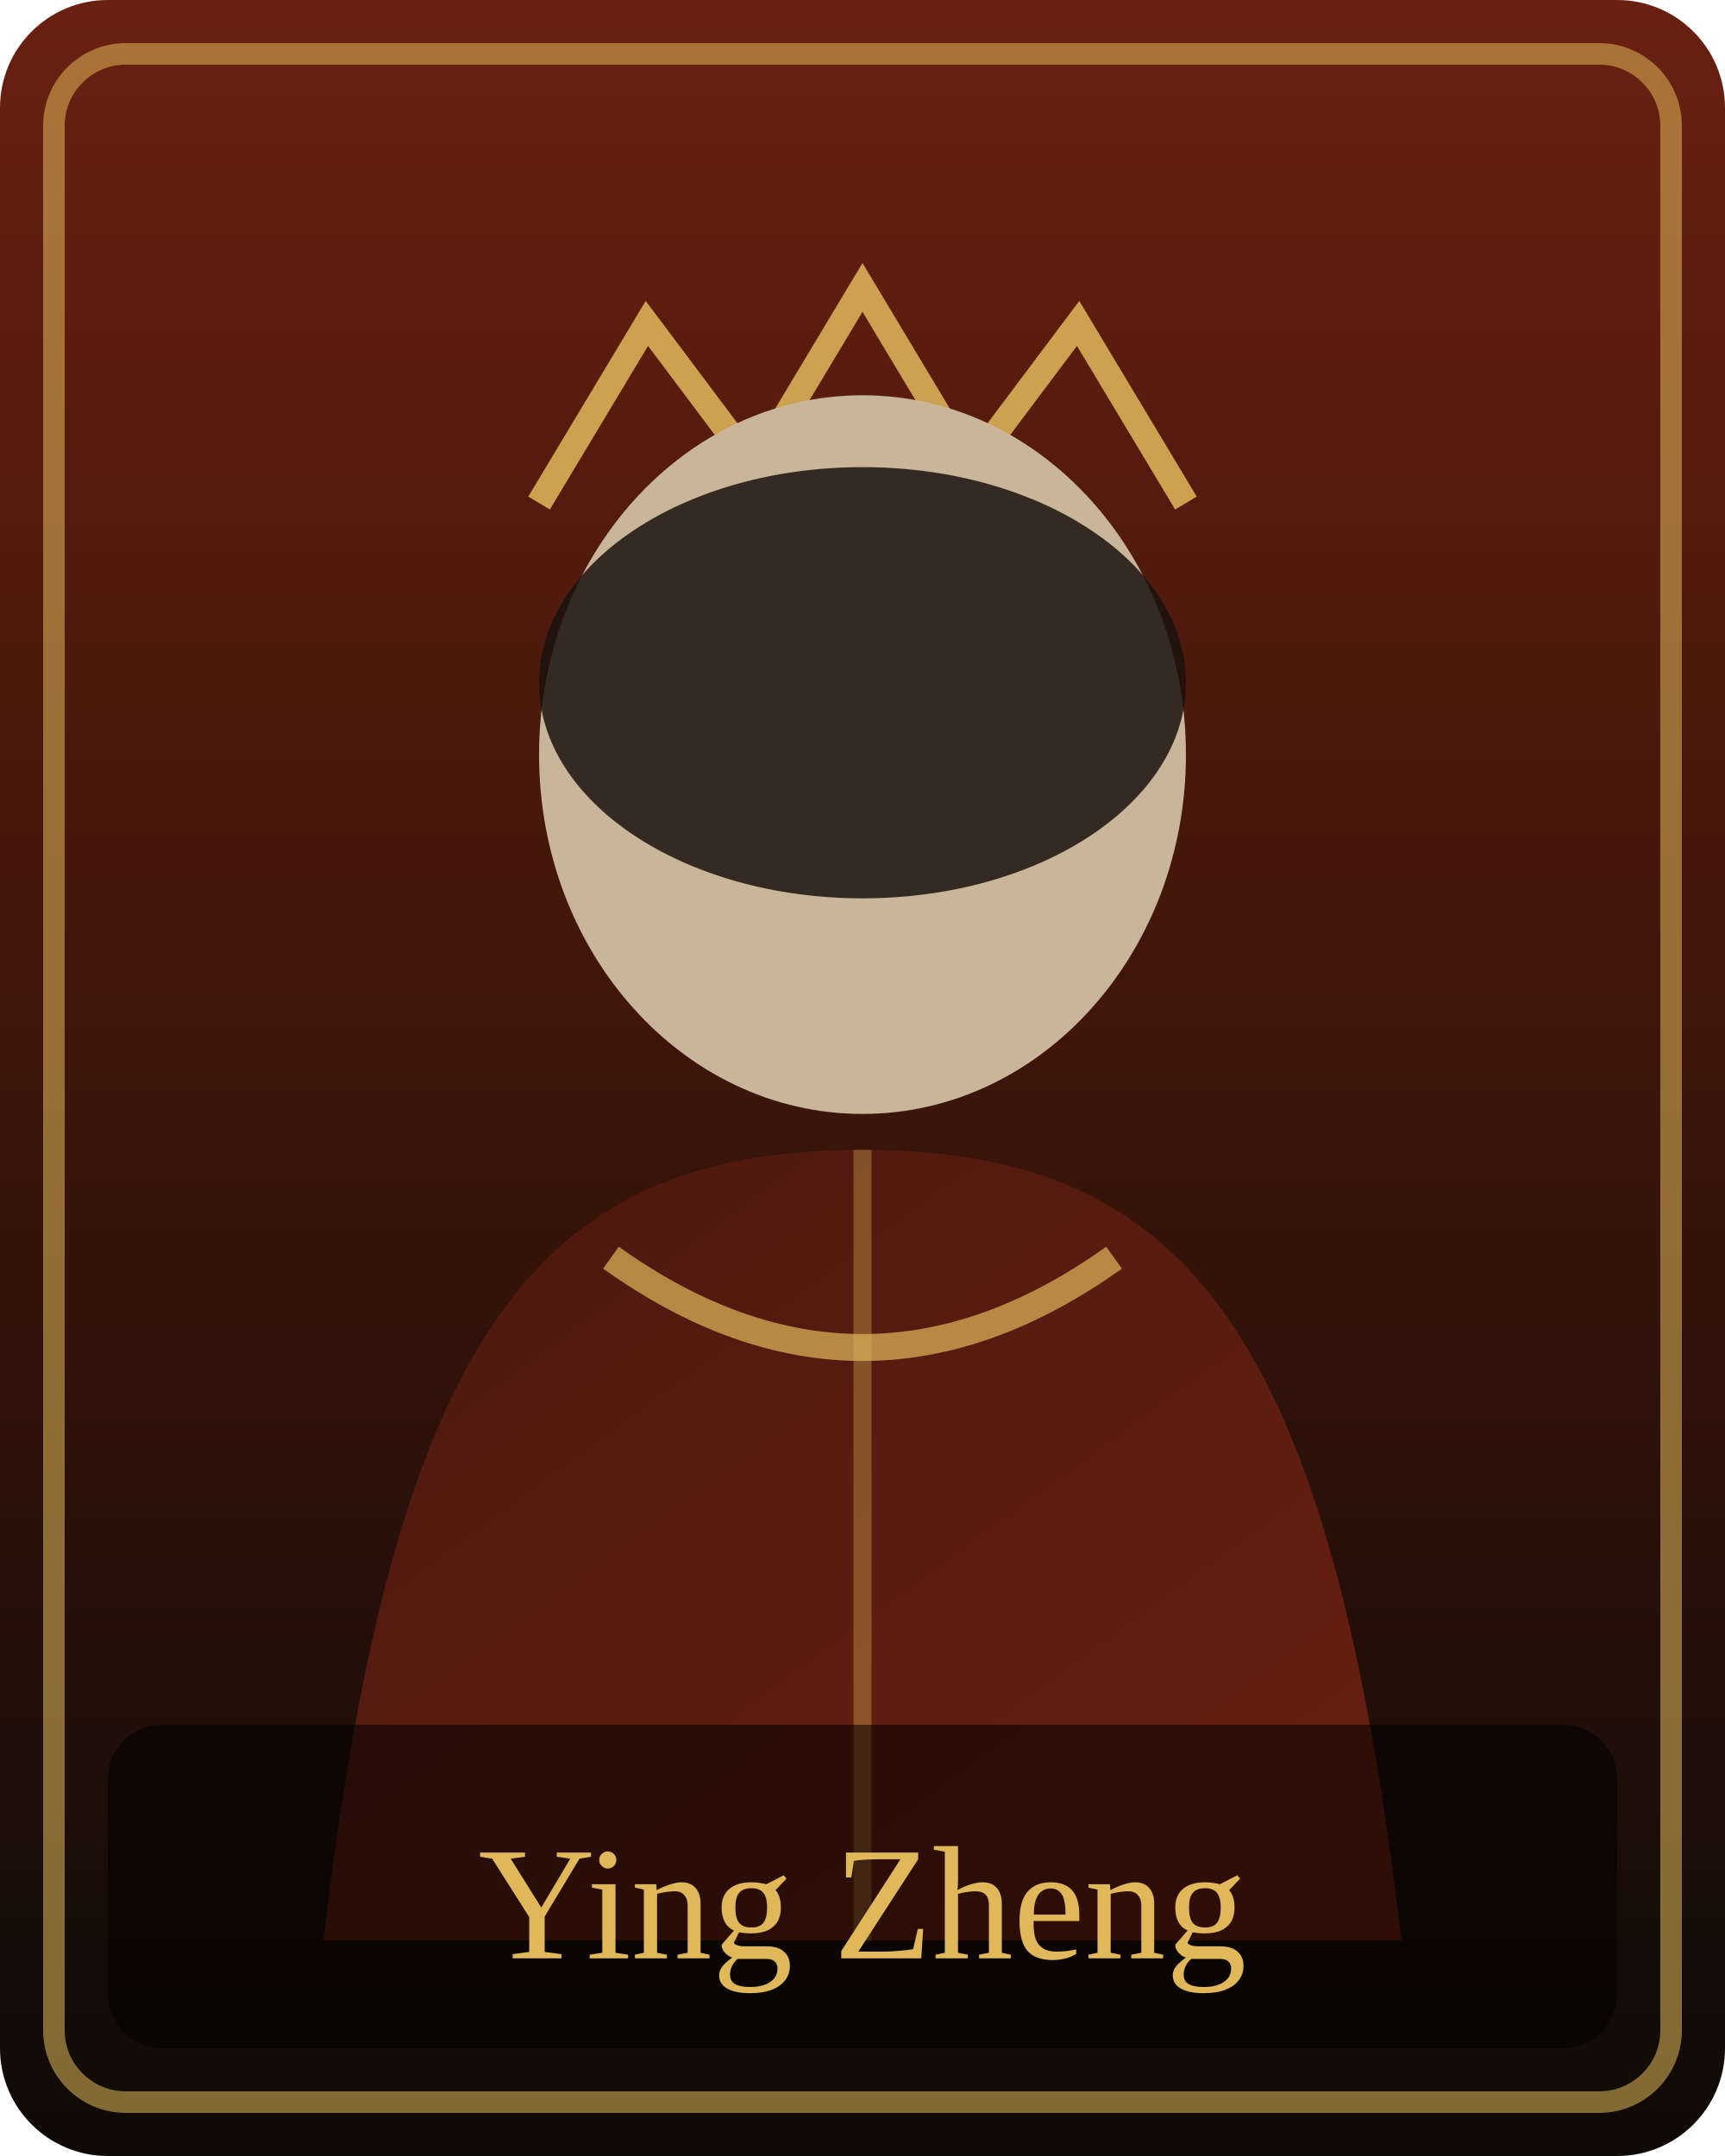
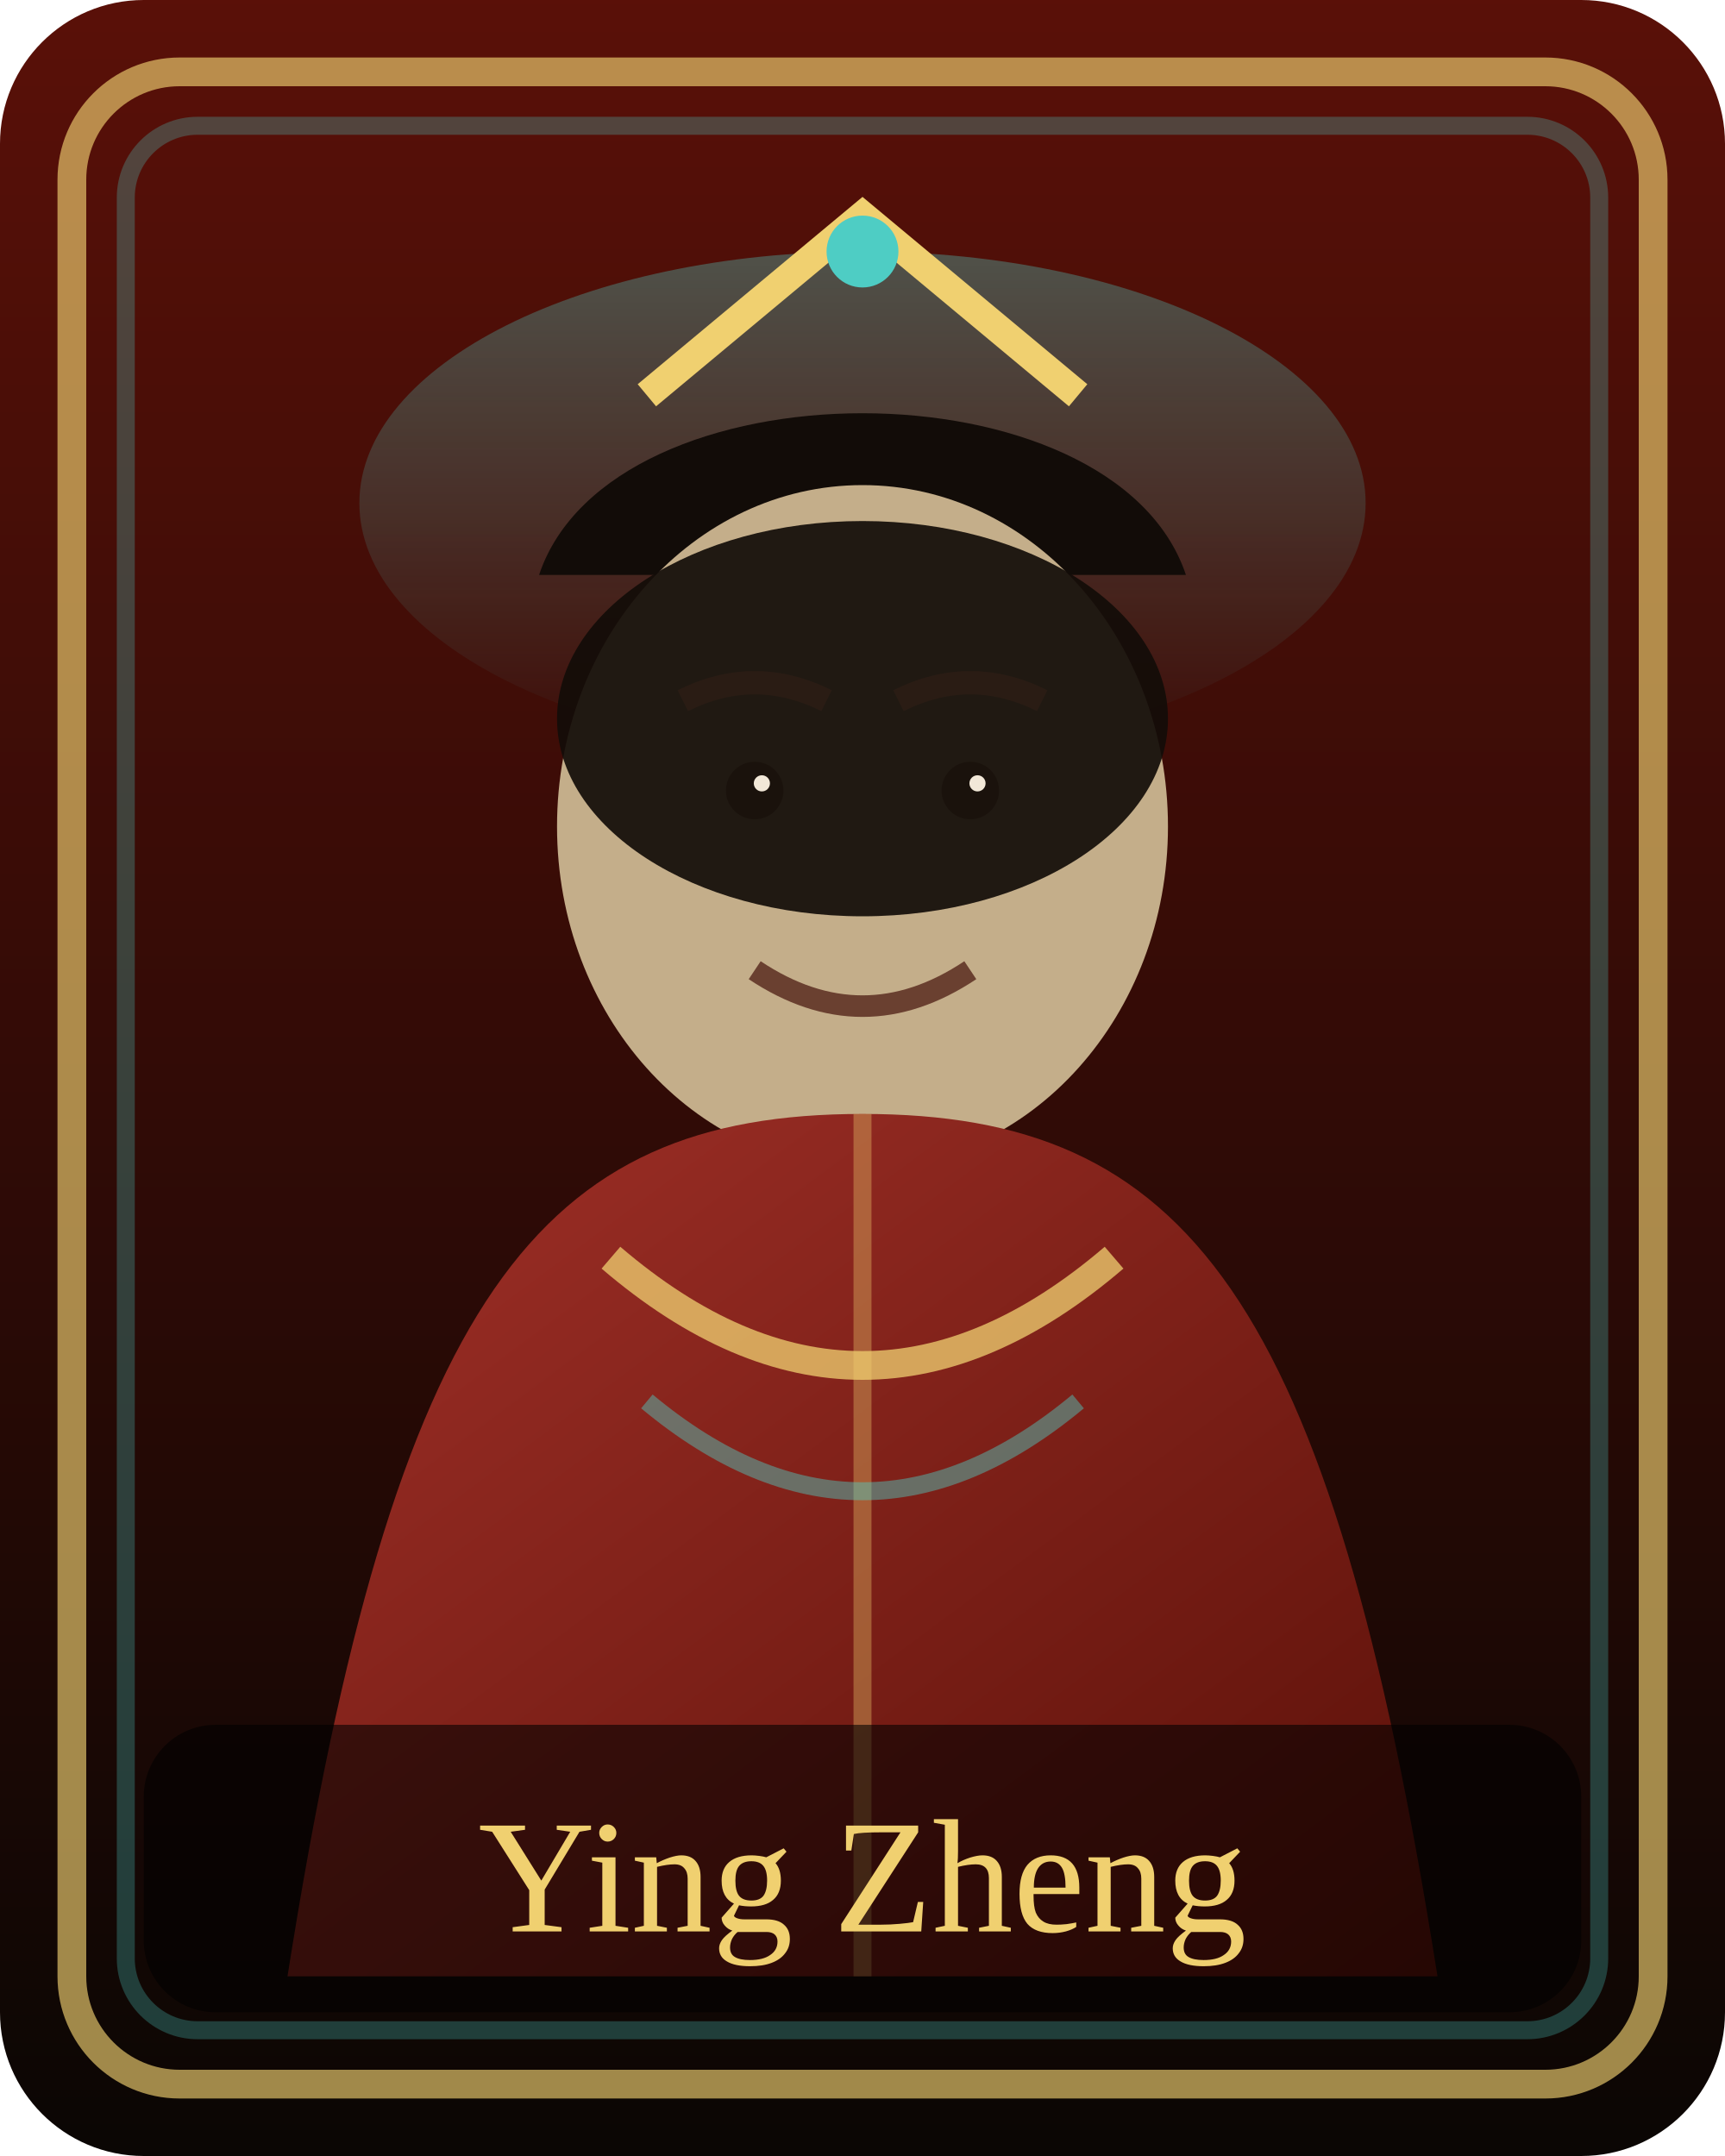
<svg xmlns="http://www.w3.org/2000/svg" viewBox="0 0 96 120" role="img" aria-label="Ying Zheng">
  <defs>
    <linearGradient id="bg-ying_zheng" x1="0" y1="0" x2="0" y2="1">
-       <stop offset="0%" stop-color="#6a2010" />
-       <stop offset="100%" stop-color="#0e0a06" />
+       <stop offset="0%" stop-color="#5a1008" />
+       <stop offset="100%" stop-color="#0a0604" />
    </linearGradient>
    <linearGradient id="robe-ying_zheng" x1="0" y1="0" x2="1" y2="1">
-       <stop offset="0%" stop-color="#4a1810" />
-       <stop offset="100%" stop-color="#6a2010" />
+       <stop offset="0%" stop-color="#a03028" />
+       <stop offset="100%" stop-color="#5a1008" />
+     </linearGradient>
+     <linearGradient id="glow-ying_zheng" x1="0" y1="0" x2="0" y2="1">
+       <stop offset="0%" stop-color="#4ecdc4" stop-opacity="0.35" />
+       <stop offset="100%" stop-color="#4ecdc4" stop-opacity="0" />
    </linearGradient>
  </defs>
-   <rect width="96" height="120" rx="6" fill="url(#bg-ying_zheng)" />
-   <rect x="3" y="3" width="90" height="114" rx="4" fill="none" stroke="#e0b85a" stroke-opacity="0.55" stroke-width="1.2" />
-   <path d="M30 28 L36 18 L42 26 L48 16 L54 26 L60 18 L66 28" fill="none" stroke="#e0b85a" stroke-width="1.4" opacity="0.85" />
-   <ellipse cx="48" cy="42" rx="18" ry="20" fill="#c9b59a" />
-   <ellipse cx="48" cy="38" rx="18" ry="12" fill="#1a120c" opacity="0.85" />
-   <path d="M18 108 C22 74, 30 64, 48 64 C66 64, 74 74, 78 108 Z" fill="url(#robe-ying_zheng)" />
-   <path d="M48 64 L48 108" stroke="#e0b85a" stroke-width="1" opacity="0.35" />
-   <path d="M34 70 Q48 80 62 70" fill="none" stroke="#e0b85a" stroke-width="1.5" opacity="0.7" />
-   <rect x="6" y="96" width="84" height="18" rx="3" fill="rgba(0,0,0,0.55)" />
-   <text x="48" y="109" text-anchor="middle" font-family="Georgia, 'Times New Roman', serif" font-size="9" fill="#e0b85a">Ying Zheng</text>
+   <rect width="96" height="120" rx="8" fill="url(#bg-ying_zheng)" />
+   <rect x="4" y="4" width="88" height="112" rx="6" fill="none" stroke="#f0d070" stroke-opacity="0.65" stroke-width="1.6" />
+   <rect x="7" y="7" width="82" height="106" rx="4" fill="none" stroke="#4ecdc4" stroke-opacity="0.28" stroke-width="1" />
+   <ellipse cx="48" cy="28" rx="28" ry="14" fill="url(#glow-ying_zheng)" />
+   <path d="M30 32 C34 20, 62 20, 66 32" fill="#120c08" />
+   <path d="M36 22 L48 12 L60 22" fill="none" stroke="#f0d070" stroke-width="1.6" />
+   <circle cx="48" cy="14" r="2" fill="#4ecdc4" />
+   <ellipse cx="48" cy="46" rx="17" ry="19" fill="#c4ae8a" />
+   <ellipse cx="48" cy="40" rx="17" ry="11" fill="#120c08" opacity="0.92" />
+   <path d="M38 39 Q42 37 46 39" fill="none" stroke="#2a1c14" stroke-width="1.3" />
+   <path d="M50 39 Q54 37 58 39" fill="none" stroke="#2a1c14" stroke-width="1.3" />
+   <circle cx="42" cy="44" r="1.6" fill="#1a120c" />
+   <circle cx="54" cy="44" r="1.6" fill="#1a120c" />
+   <circle cx="42.4" cy="43.6" r="0.45" fill="#f2e8d8" />
+   <circle cx="54.4" cy="43.6" r="0.45" fill="#f2e8d8" />
+   <path d="M42 54 Q48 58 54 54" fill="none" stroke="#6a4030" stroke-width="1.2" />
+   <path d="M16 110 C22 72, 30 62, 48 62 C66 62, 74 72, 80 110 Z" fill="url(#robe-ying_zheng)" />
+   <path d="M48 62 L48 110" stroke="#f0d070" stroke-width="1" opacity="0.35" />
+   <path d="M34 70 Q48 82 62 70" fill="none" stroke="#f0d070" stroke-width="1.6" opacity="0.75" />
+   <path d="M36 78 Q48 88 60 78" fill="none" stroke="#4ecdc4" stroke-width="1" opacity="0.45" />
+   <rect x="8" y="96" width="80" height="16" rx="4" fill="rgba(0,0,0,0.58)" />
+   <text x="48" y="107.5" text-anchor="middle" font-family="Georgia, 'Times New Roman', serif" font-size="9" fill="#f0d070">Ying Zheng</text>
</svg>
